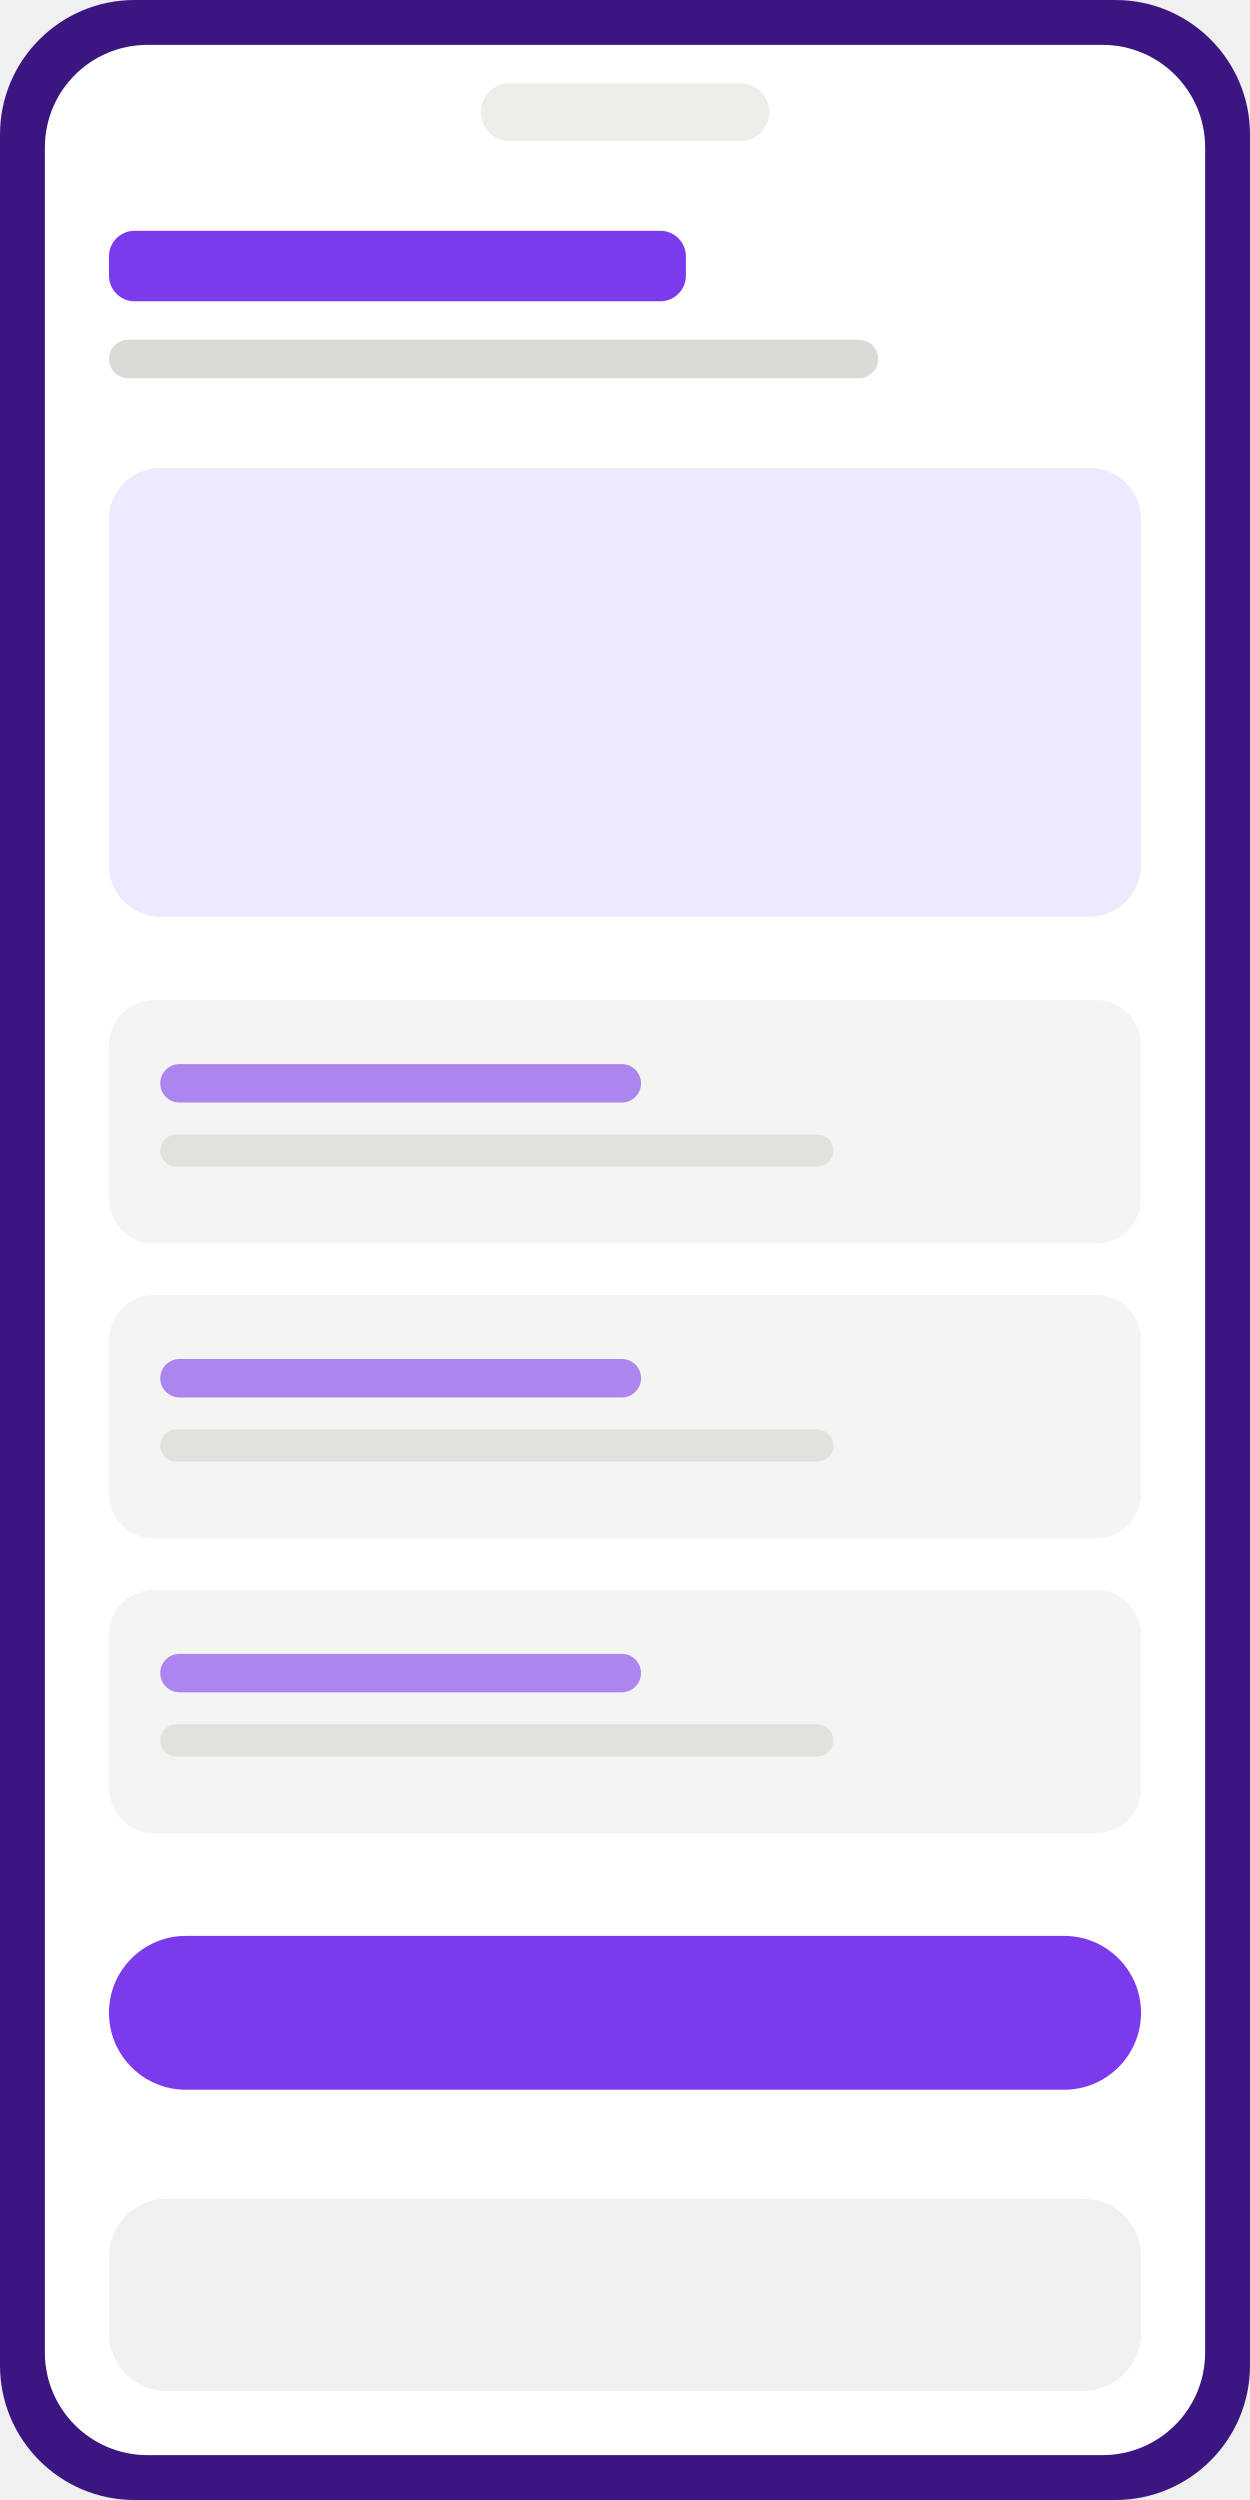
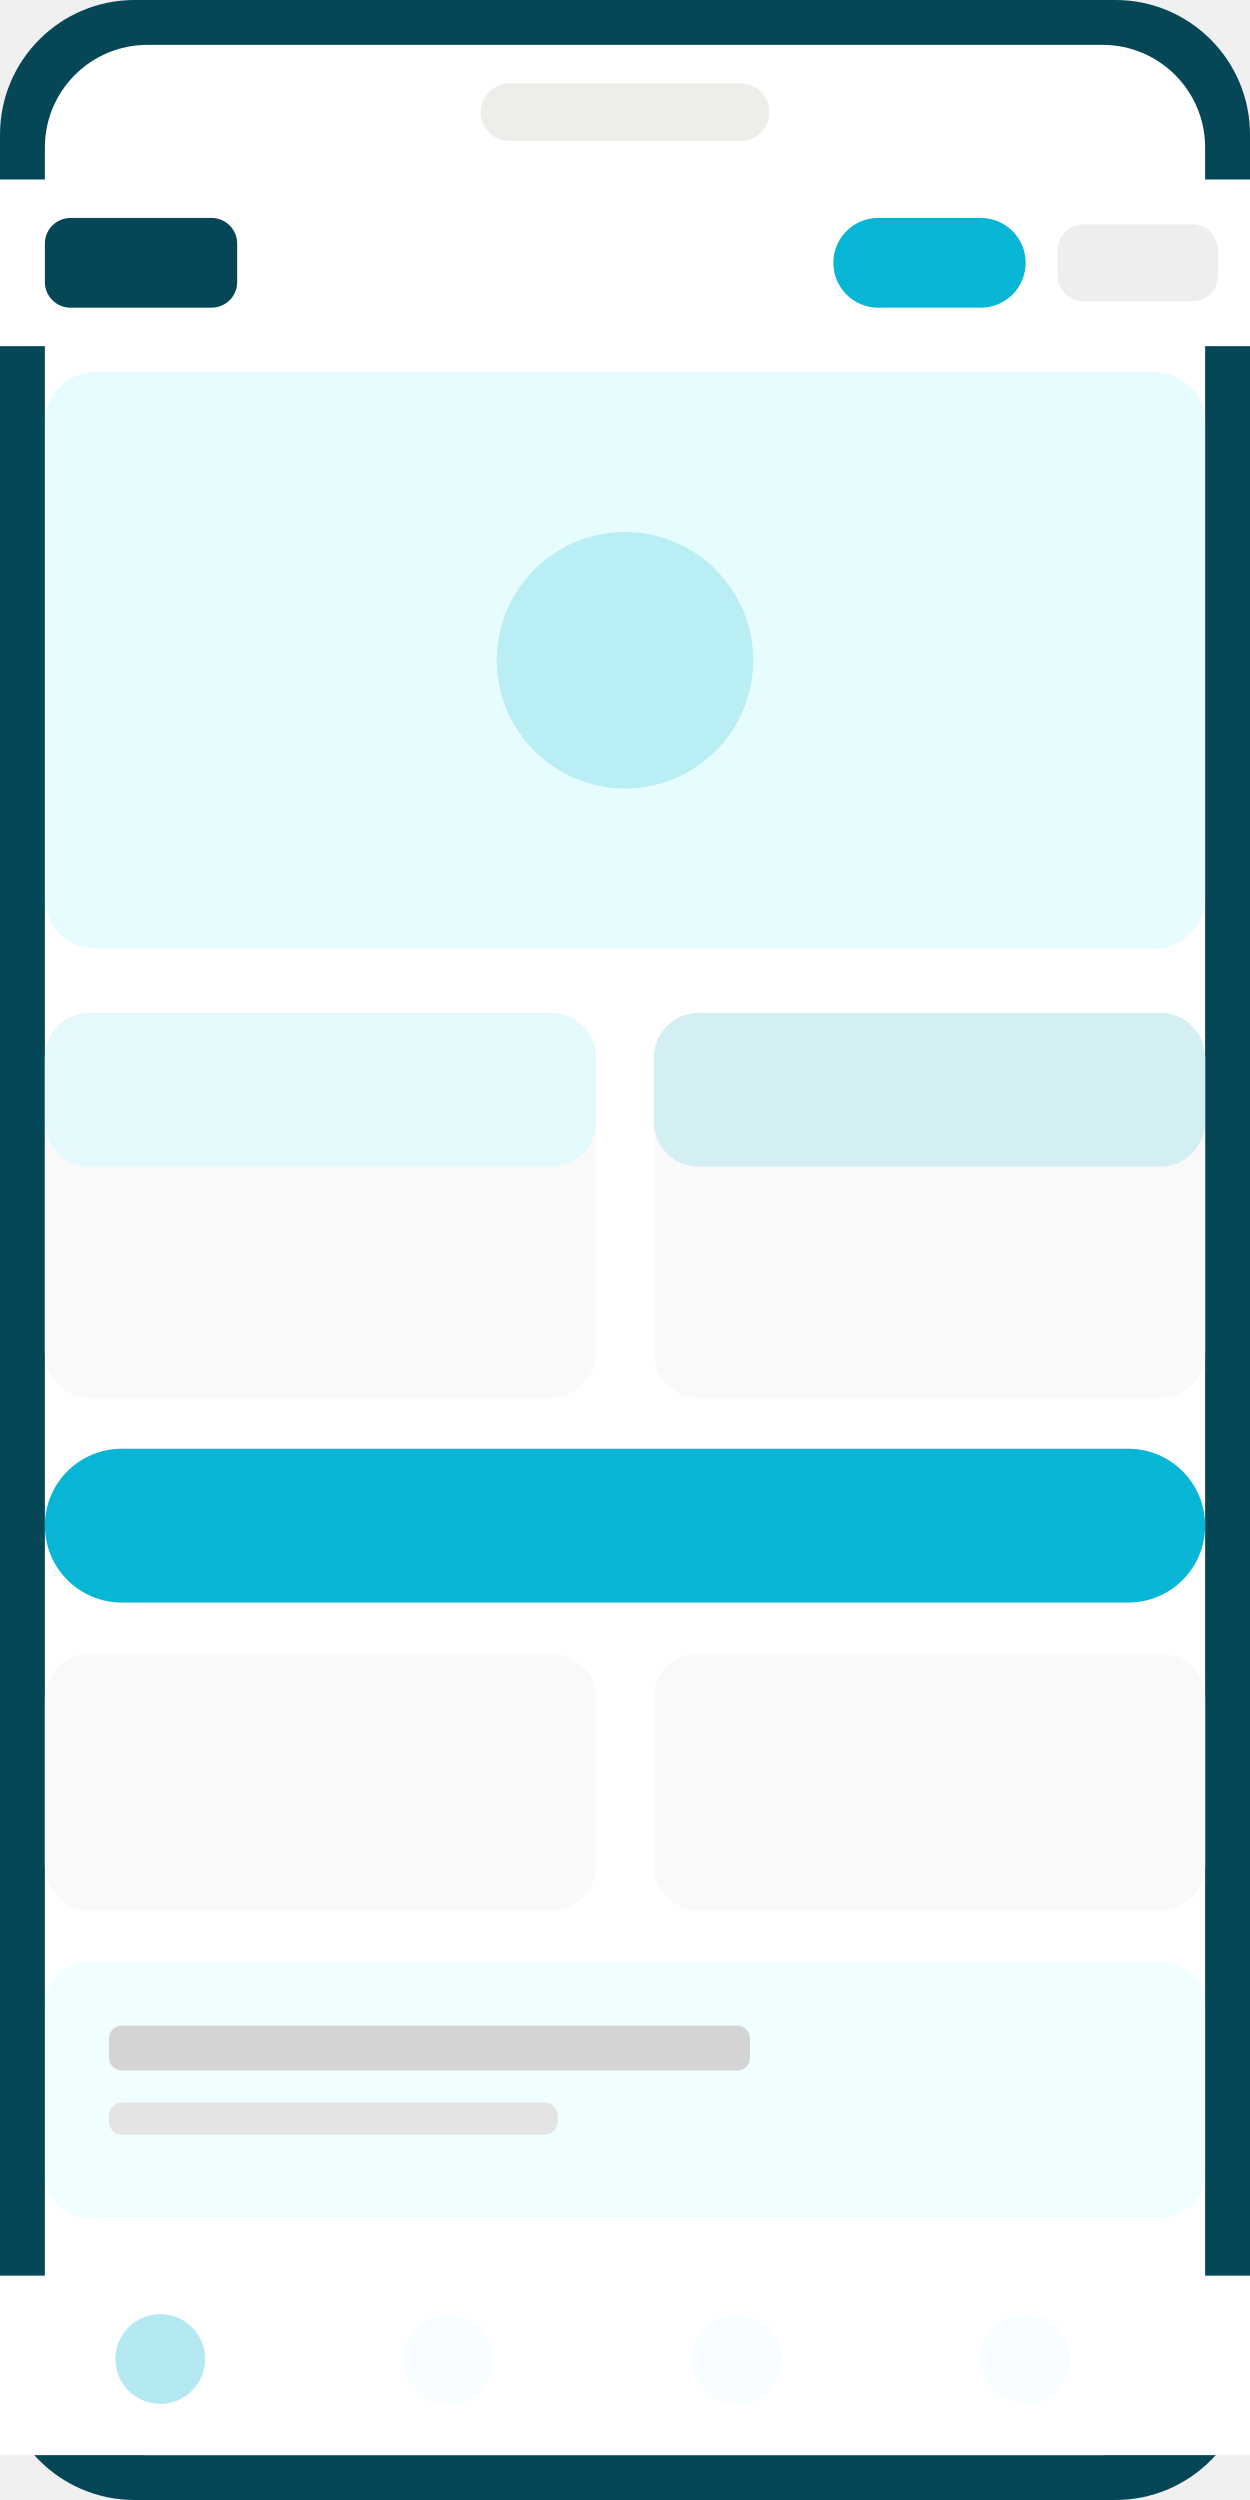
<svg xmlns="http://www.w3.org/2000/svg" viewBox="0 0 390 780" width="390" height="780" role="img" aria-label="Marina Otel Rezervasyon Sitesi mobil görünüm">
-   <rect width="390" height="780" rx="42" fill="#3b1580" />
+   <rect width="390" height="780" rx="42" fill="#054657" />
  <rect x="14" y="14" width="362" height="752" rx="32" fill="#ffffff" />
  <rect x="150" y="26" width="90" height="18" rx="9" fill="#eceee9" />
-   <rect x="34" y="72" width="180" height="22" rx="8" fill="#7c3aed" />
-   <rect x="34" y="106" width="240" height="12" rx="6" fill="#d8dbd6" />
-   <rect x="34" y="146" width="322" height="140" rx="16" fill="#ede9fe" />
-   <rect x="34" y="312" width="322" height="76" rx="14" fill="#f4f5f2" />
-   <rect x="50" y="332" width="150" height="12" rx="6" fill="#7c3aed" opacity="0.6" />
-   <rect x="50" y="354" width="210" height="10" rx="5" fill="#dfe2dd" />
-   <rect x="34" y="404" width="322" height="76" rx="14" fill="#f4f5f2" />
-   <rect x="50" y="424" width="150" height="12" rx="6" fill="#7c3aed" opacity="0.6" />
-   <rect x="50" y="446" width="210" height="10" rx="5" fill="#dfe2dd" />
-   <rect x="34" y="496" width="322" height="76" rx="14" fill="#f4f5f2" />
-   <rect x="50" y="516" width="150" height="12" rx="6" fill="#7c3aed" opacity="0.6" />
-   <rect x="50" y="538" width="210" height="10" rx="5" fill="#dfe2dd" />
-   <rect x="34" y="604" width="322" height="48" rx="24" fill="#7c3aed" />
-   <rect x="34" y="686" width="322" height="60" rx="18" fill="#f1f2ef" />
+   <rect x="0" y="56" width="390" height="52" fill="#ffffff" />
+   <rect x="14" y="68" width="60" height="28" rx="8" fill="#054657" />
+   <rect x="260" y="68" width="60" height="28" rx="14" fill="#06b6d4" />
+   <rect x="330" y="70" width="50" height="24" rx="8" fill="#eeeeee" />
+   <rect x="14" y="116" width="362" height="180" rx="16" fill="#cffafe" fill-opacity="0.5" />
+   <circle cx="195" cy="206" r="40" fill="#06b6d4" fill-opacity="0.2" />
+   <rect x="14" y="316" width="172" height="120" rx="14" fill="#f9f9f9" />
+   <rect x="14" y="316" width="172" height="48" rx="14" fill="#cffafe" fill-opacity="0.5" />
+   <rect x="204" y="316" width="172" height="120" rx="14" fill="#f9f9f9" />
+   <rect x="204" y="316" width="172" height="48" rx="14" fill="#06b6d4" fill-opacity="0.15" />
+   <rect x="14" y="452" width="362" height="48" rx="24" fill="#06b6d4" />
+   <rect x="14" y="516" width="172" height="80" rx="14" fill="#f9f9f9" />
+   <rect x="204" y="516" width="172" height="80" rx="14" fill="#f9f9f9" />
+   <rect x="14" y="612" width="362" height="80" rx="14" fill="#cffafe" fill-opacity="0.3" />
+   <rect x="34" y="632" width="200" height="14" rx="4" fill="#d4d4d4" />
+   <rect x="34" y="656" width="140" height="10" rx="4" fill="#e4e4e4" />
+   <rect x="0" y="710" width="390" height="56" fill="#ffffff" />
+   <circle cx="50" cy="736" r="14" fill="#06b6d4" fill-opacity="0.3" />
+   <circle cx="140" cy="736" r="14" fill="#cffafe" fill-opacity="0.15" />
+   <circle cx="230" cy="736" r="14" fill="#cffafe" fill-opacity="0.15" />
+   <circle cx="320" cy="736" r="14" fill="#cffafe" fill-opacity="0.15" />
</svg>
